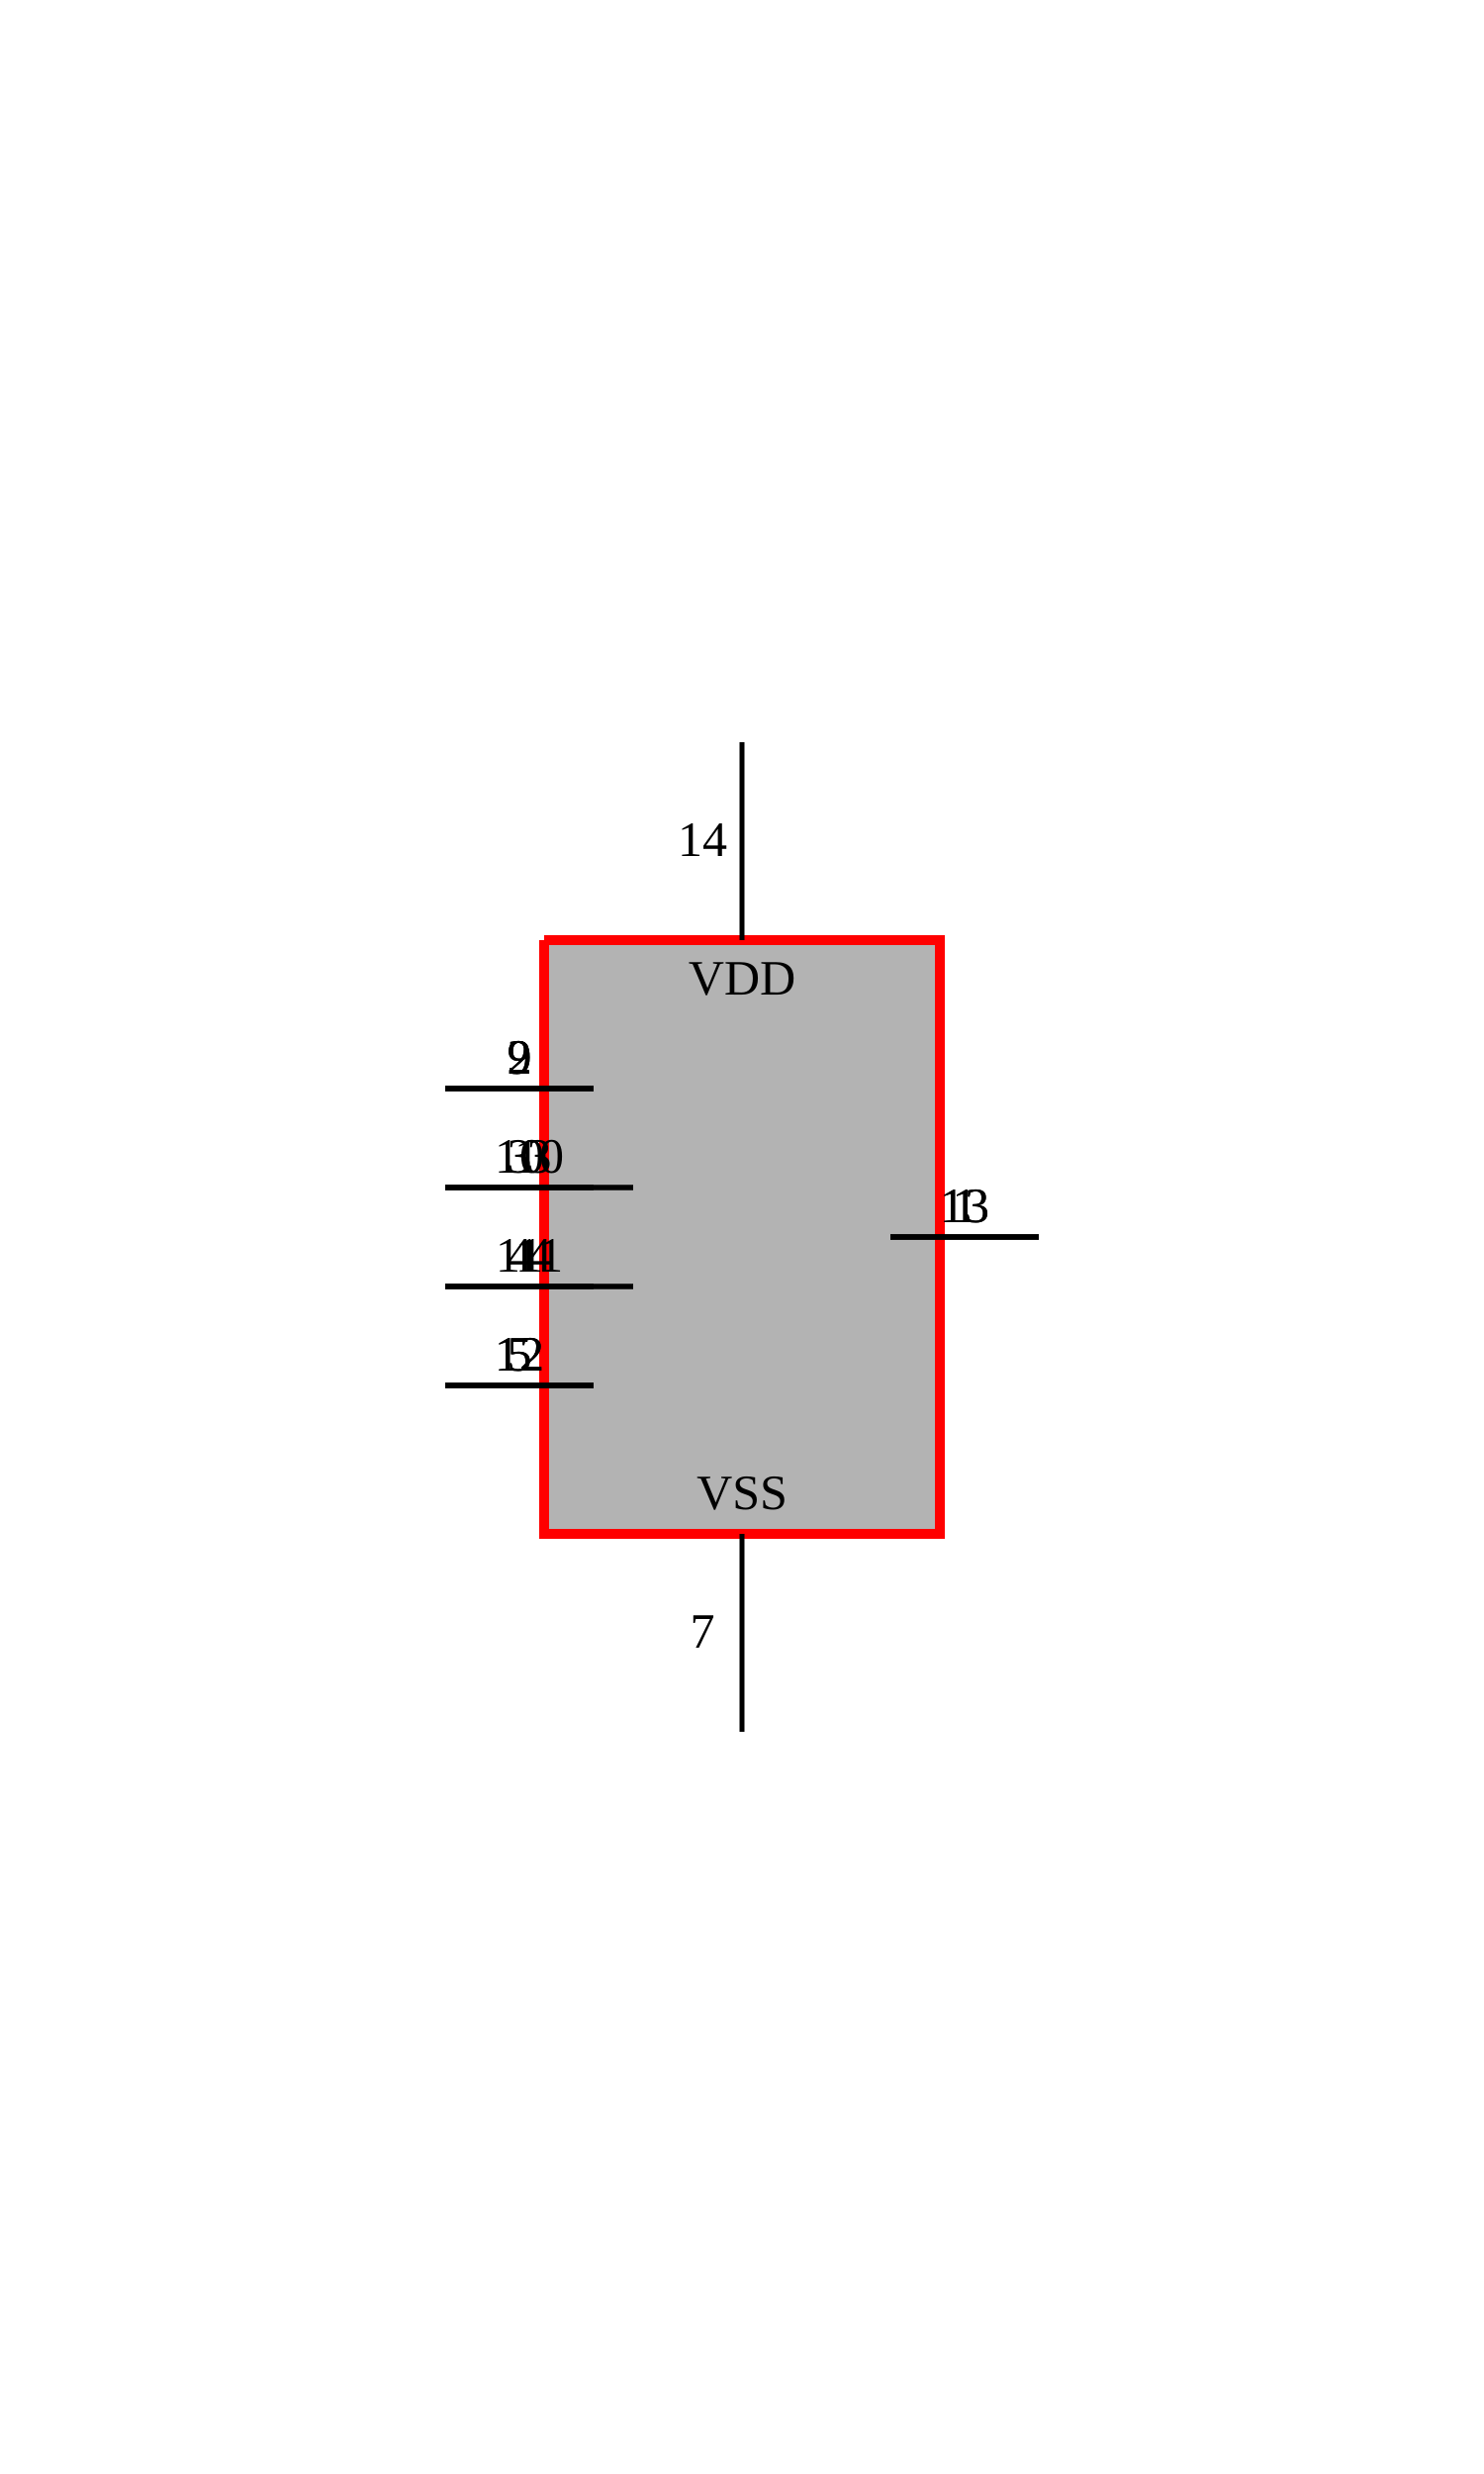
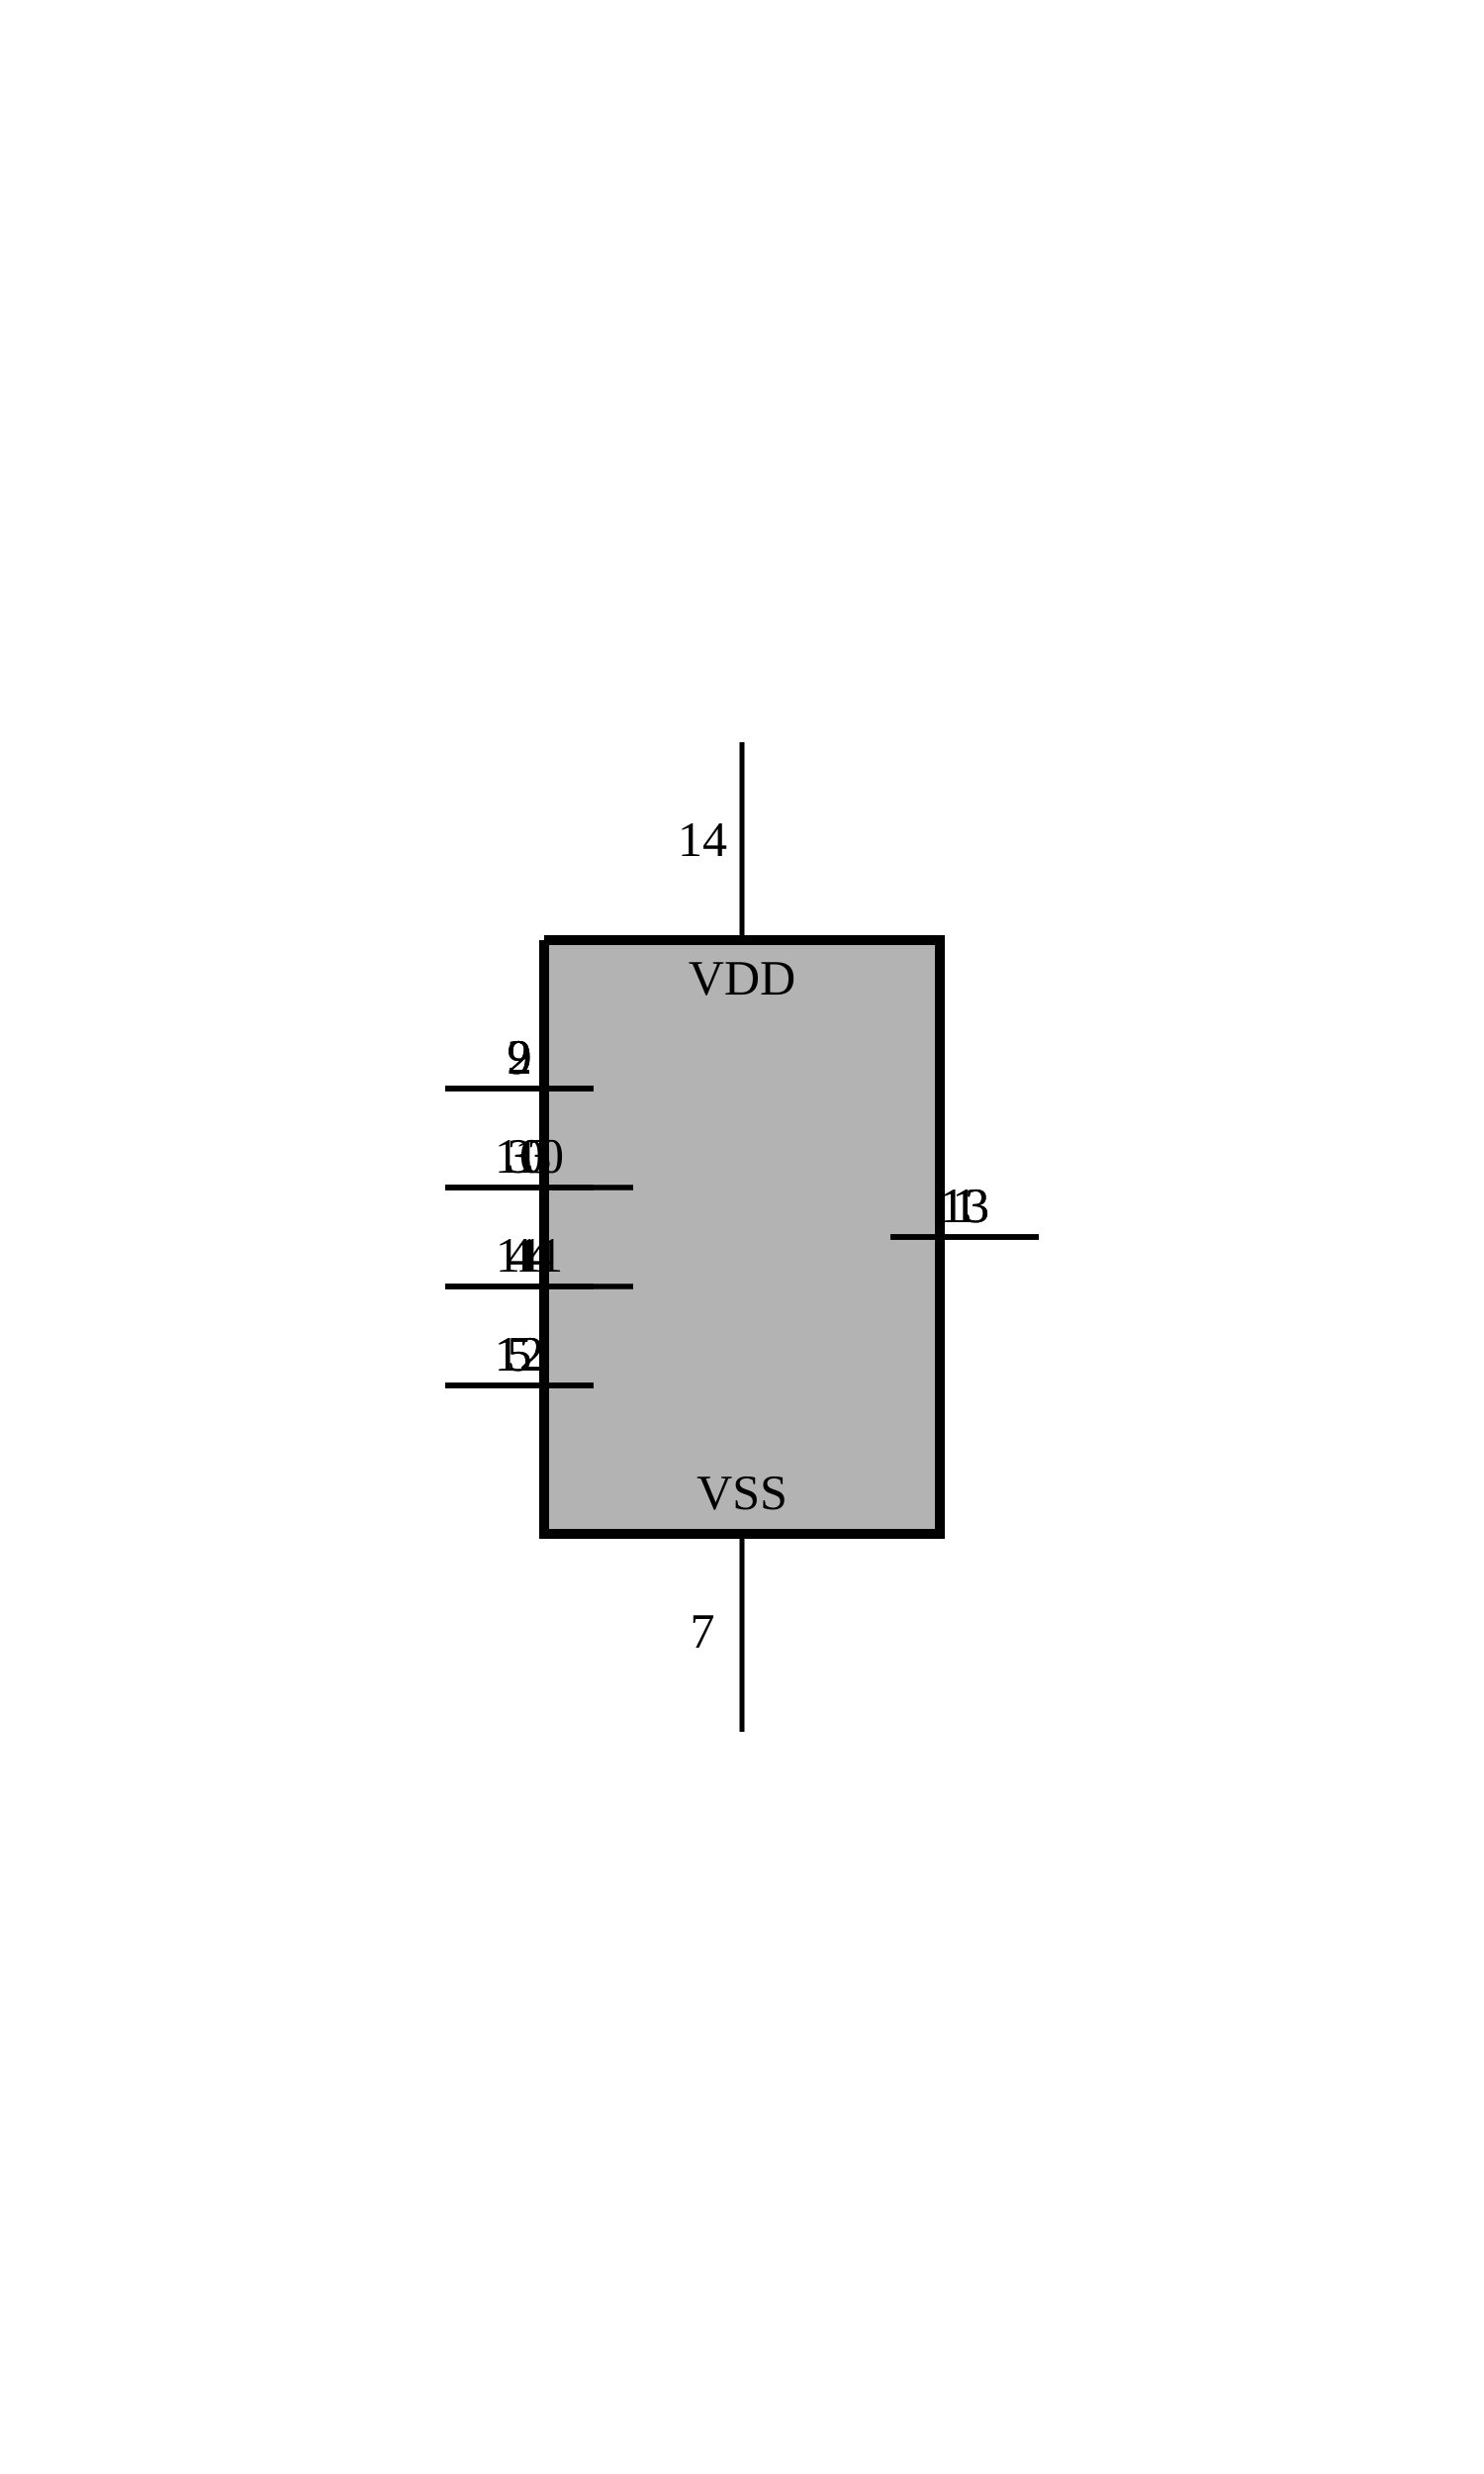
<svg xmlns="http://www.w3.org/2000/svg" width="1500" height="2500" viewBox="-750.0 -1250.0 1500 2500">
  <defs>
</defs>
-   <path d="M-200,-300 L200,-300 L200,300 L-200,300 L-200,-300" stroke-width="10" stroke="red" fill-opacity="0.3" />
+   <path d="M-200,-300 L200,-300 L200,300 L-200,300 L-200,-300" stroke-width="10" stroke="black" fill-opacity="0.3" />
  <text x="-40" y="-400.0" font-size="50.0" fill="black" text-anchor="middle" transform="translate(0,15.0)">14</text>
  <text x="0" y="-260" font-size="50.0" fill="black" text-anchor="middle" transform="translate(0,15.0)">VDD</text>
  <path d="M0,-500 L0,-300" stroke="black" stroke-width="5" />
  <text x="-40" y="400.0" font-size="50.0" fill="black" text-anchor="middle" transform="translate(0,15.0)">7</text>
  <text x="0" y="260" font-size="50.0" fill="black" text-anchor="middle" transform="translate(0,15.0)">VSS</text>
  <path d="M0,500 L0,300" stroke="black" stroke-width="5" />
  <text x="225.0" y="-30" font-size="50.0" fill="black" text-anchor="middle" transform="translate(0,15.0)">1</text>
  <path d="M300,0 L150,0" stroke="black" stroke-width="5" />
  <text x="-225.0" y="-180" font-size="50.0" fill="black" text-anchor="middle" transform="translate(0,15.0)">2</text>
  <path d="M-300,-150 L-150,-150" stroke="black" stroke-width="5" />
  <text x="-225.0" y="-80" font-size="50.0" fill="black" text-anchor="middle" transform="translate(0,15.0)">3</text>
  <path d="M-300,-50 L-150,-50" stroke="black" stroke-width="5" />
  <text x="-225.0" y="20" font-size="50.0" fill="black" text-anchor="middle" transform="translate(0,15.0)">4</text>
  <path d="M-300,50 L-150,50" stroke="black" stroke-width="5" />
  <text x="-225.0" y="120" font-size="50.0" fill="black" text-anchor="middle" transform="translate(0,15.0)">5</text>
  <path d="M-300,150 L-150,150" stroke="black" stroke-width="5" />
  <text x="-225.0" y="-80" font-size="50.0" fill="black" text-anchor="middle" transform="translate(0,15.0)">10</text>
  <path d="M-300,-50 L-150,-50" stroke="black" stroke-width="5" />
  <text x="-225.0" y="20" font-size="50.0" fill="black" text-anchor="middle" transform="translate(0,15.0)">11</text>
  <path d="M-300,50 L-150,50" stroke="black" stroke-width="5" />
  <text x="-225.0" y="120" font-size="50.0" fill="black" text-anchor="middle" transform="translate(0,15.0)">12</text>
  <path d="M-300,150 L-150,150" stroke="black" stroke-width="5" />
  <text x="225.0" y="-30" font-size="50.0" fill="black" text-anchor="middle" transform="translate(0,15.0)">13</text>
  <path d="M300,0 L150,0" stroke="black" stroke-width="5" />
  <text x="-225.0" y="-180" font-size="50.0" fill="black" text-anchor="middle" transform="translate(0,15.0)">9</text>
  <path d="M-300,-150 L-150,-150" stroke="black" stroke-width="5" />
  <text x="225.0" y="-30" font-size="50.0" fill="black" text-anchor="middle" transform="translate(0,15.0)">1</text>
  <path d="M300,0 L150,0" stroke="black" stroke-width="5" />
  <text x="-225.0" y="-180" font-size="50.0" fill="black" text-anchor="middle" transform="translate(0,15.0)">2</text>
  <path d="M-300,-150 L-150,-150" stroke="black" stroke-width="5" />
  <text x="-205.0" y="-80" font-size="50.0" fill="black" text-anchor="middle" transform="translate(0,15.0)">3</text>
  <path d="M-300,-50 L-110,-50" stroke="black" stroke-width="5" />
  <text x="-205.0" y="20" font-size="50.0" fill="black" text-anchor="middle" transform="translate(0,15.0)">4</text>
  <path d="M-300,50 L-110,50" stroke="black" stroke-width="5" />
  <text x="-225.0" y="120" font-size="50.0" fill="black" text-anchor="middle" transform="translate(0,15.0)">5</text>
  <path d="M-300,150 L-150,150" stroke="black" stroke-width="5" />
  <text x="-205.0" y="-80" font-size="50.0" fill="black" text-anchor="middle" transform="translate(0,15.0)">10</text>
  <path d="M-300,-50 L-110,-50" stroke="black" stroke-width="5" />
  <text x="-205.0" y="20" font-size="50.0" fill="black" text-anchor="middle" transform="translate(0,15.0)">11</text>
  <path d="M-300,50 L-110,50" stroke="black" stroke-width="5" />
  <text x="-225.0" y="120" font-size="50.0" fill="black" text-anchor="middle" transform="translate(0,15.0)">12</text>
  <path d="M-300,150 L-150,150" stroke="black" stroke-width="5" />
  <text x="225.0" y="-30" font-size="50.0" fill="black" text-anchor="middle" transform="translate(0,15.0)">13</text>
  <path d="M300,0 L150,0" stroke="black" stroke-width="5" />
  <text x="-225.0" y="-180" font-size="50.0" fill="black" text-anchor="middle" transform="translate(0,15.0)">9</text>
  <path d="M-300,-150 L-150,-150" stroke="black" stroke-width="5" />
</svg>
